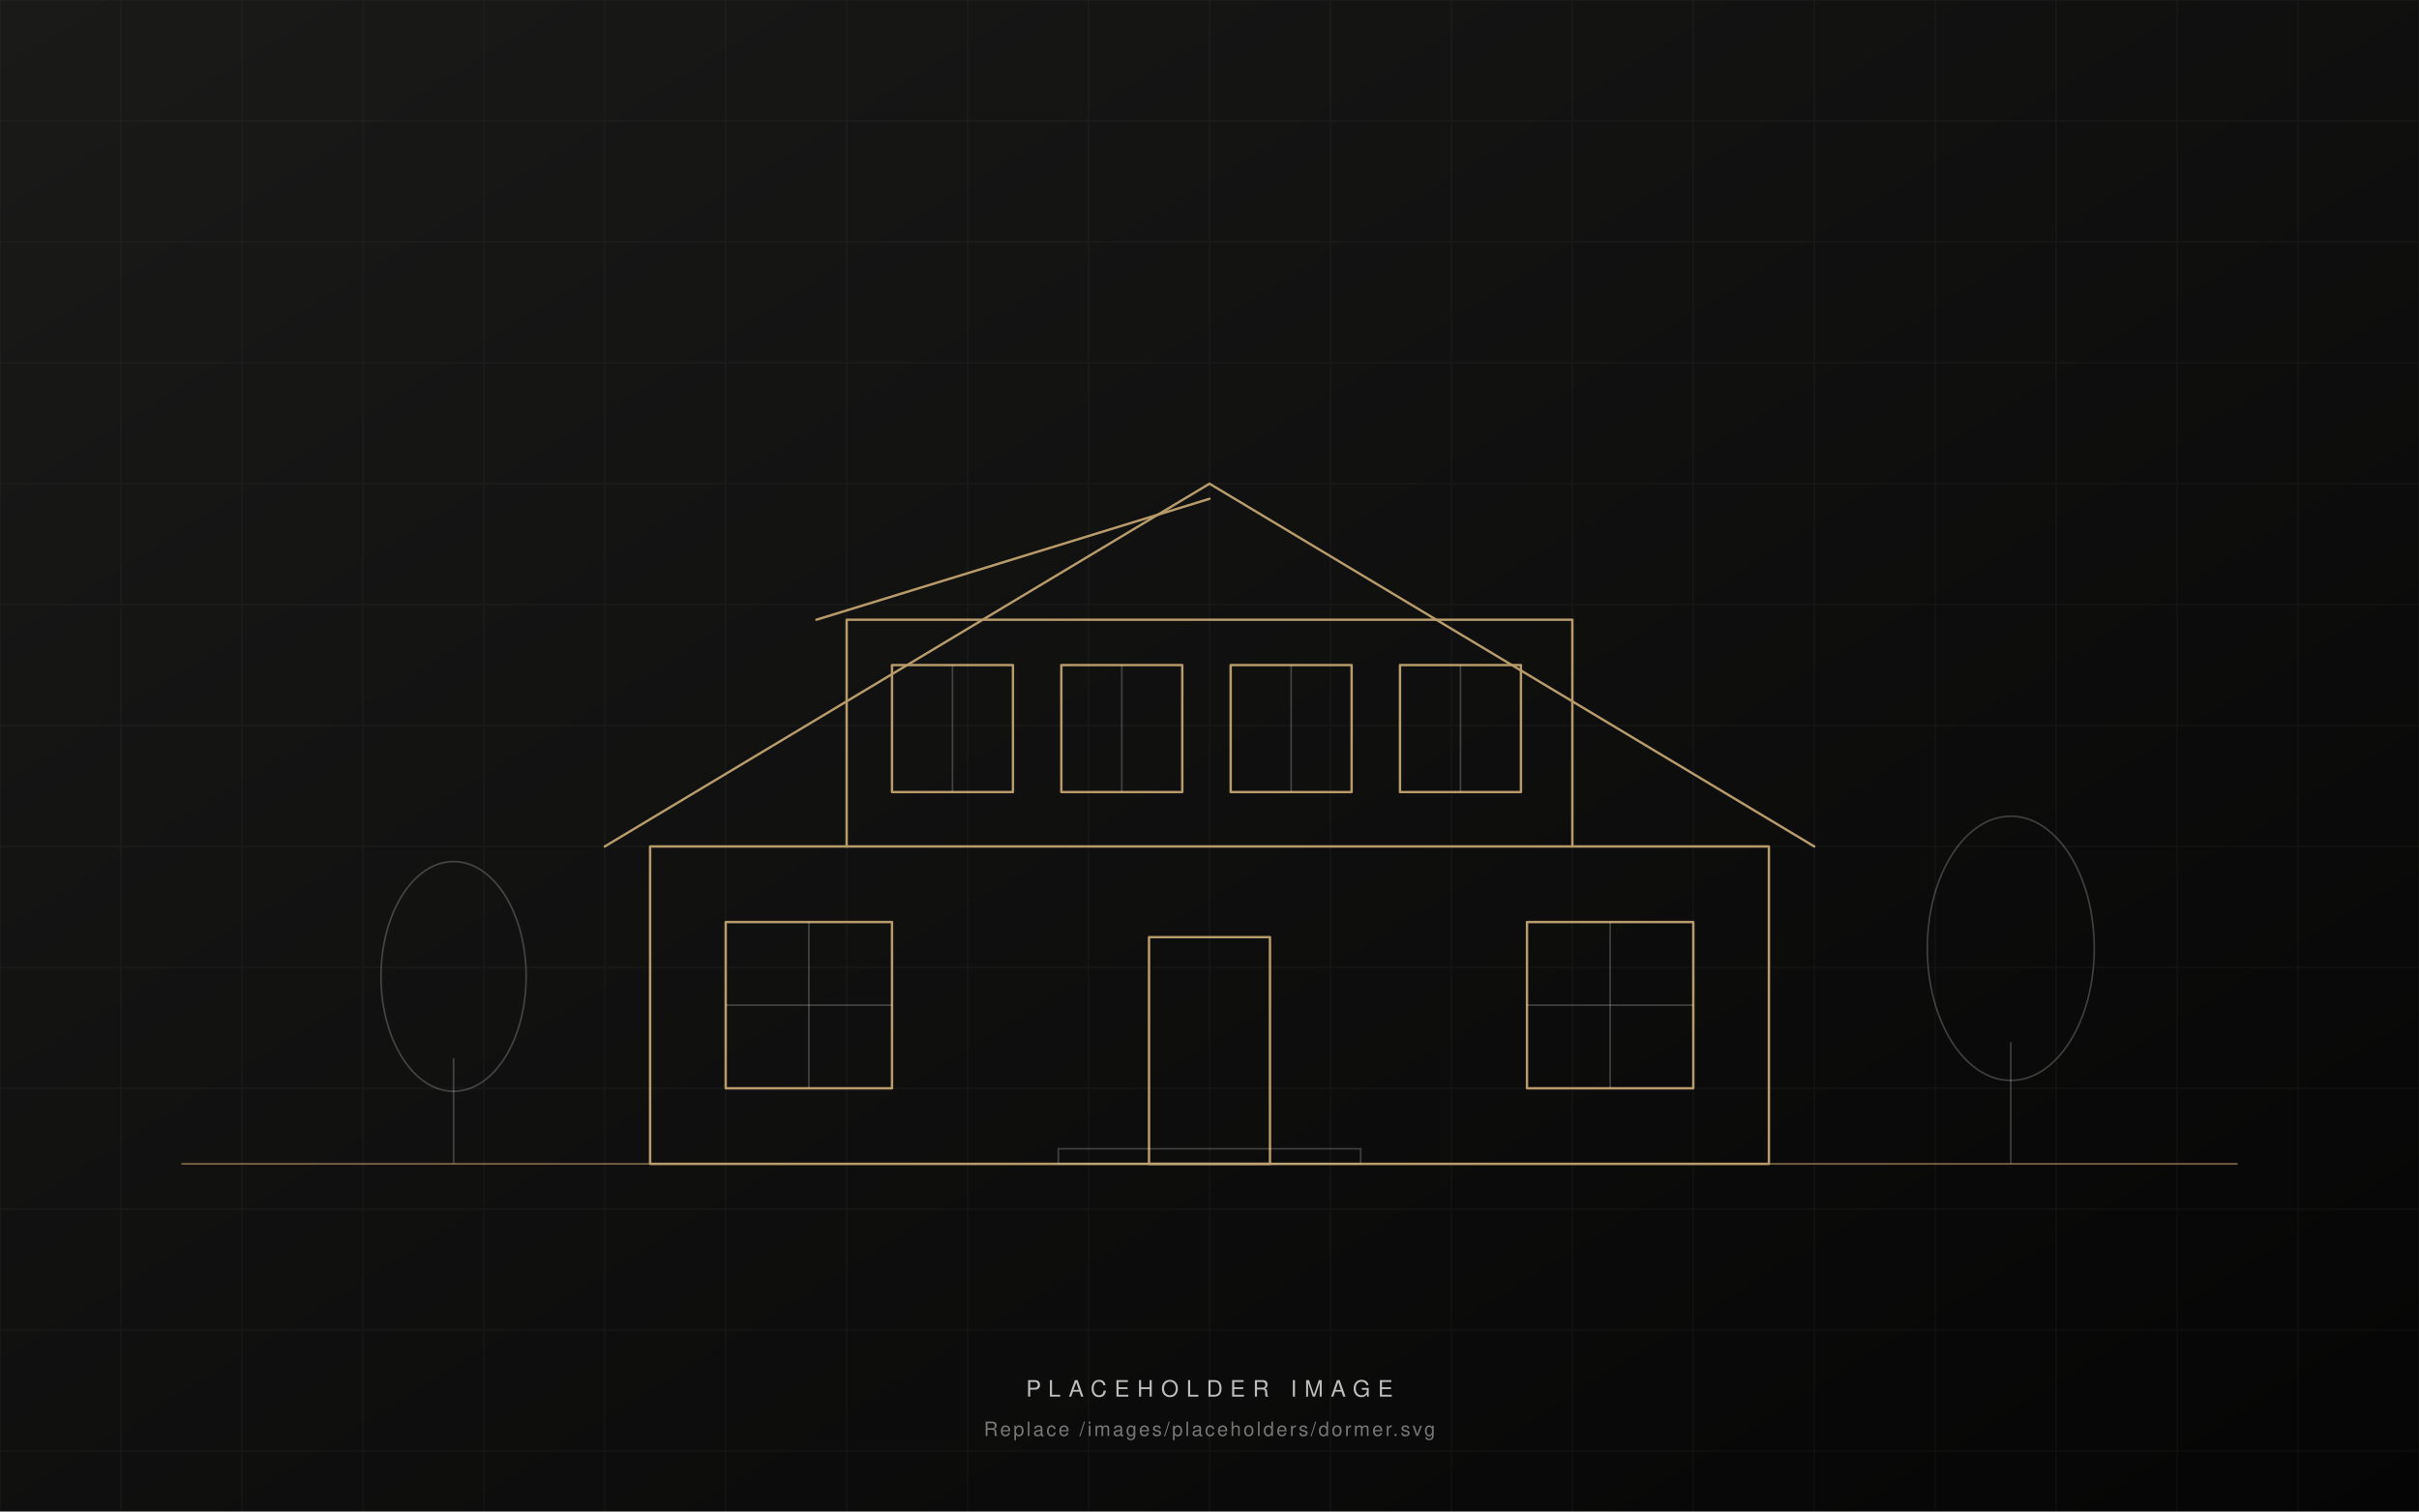
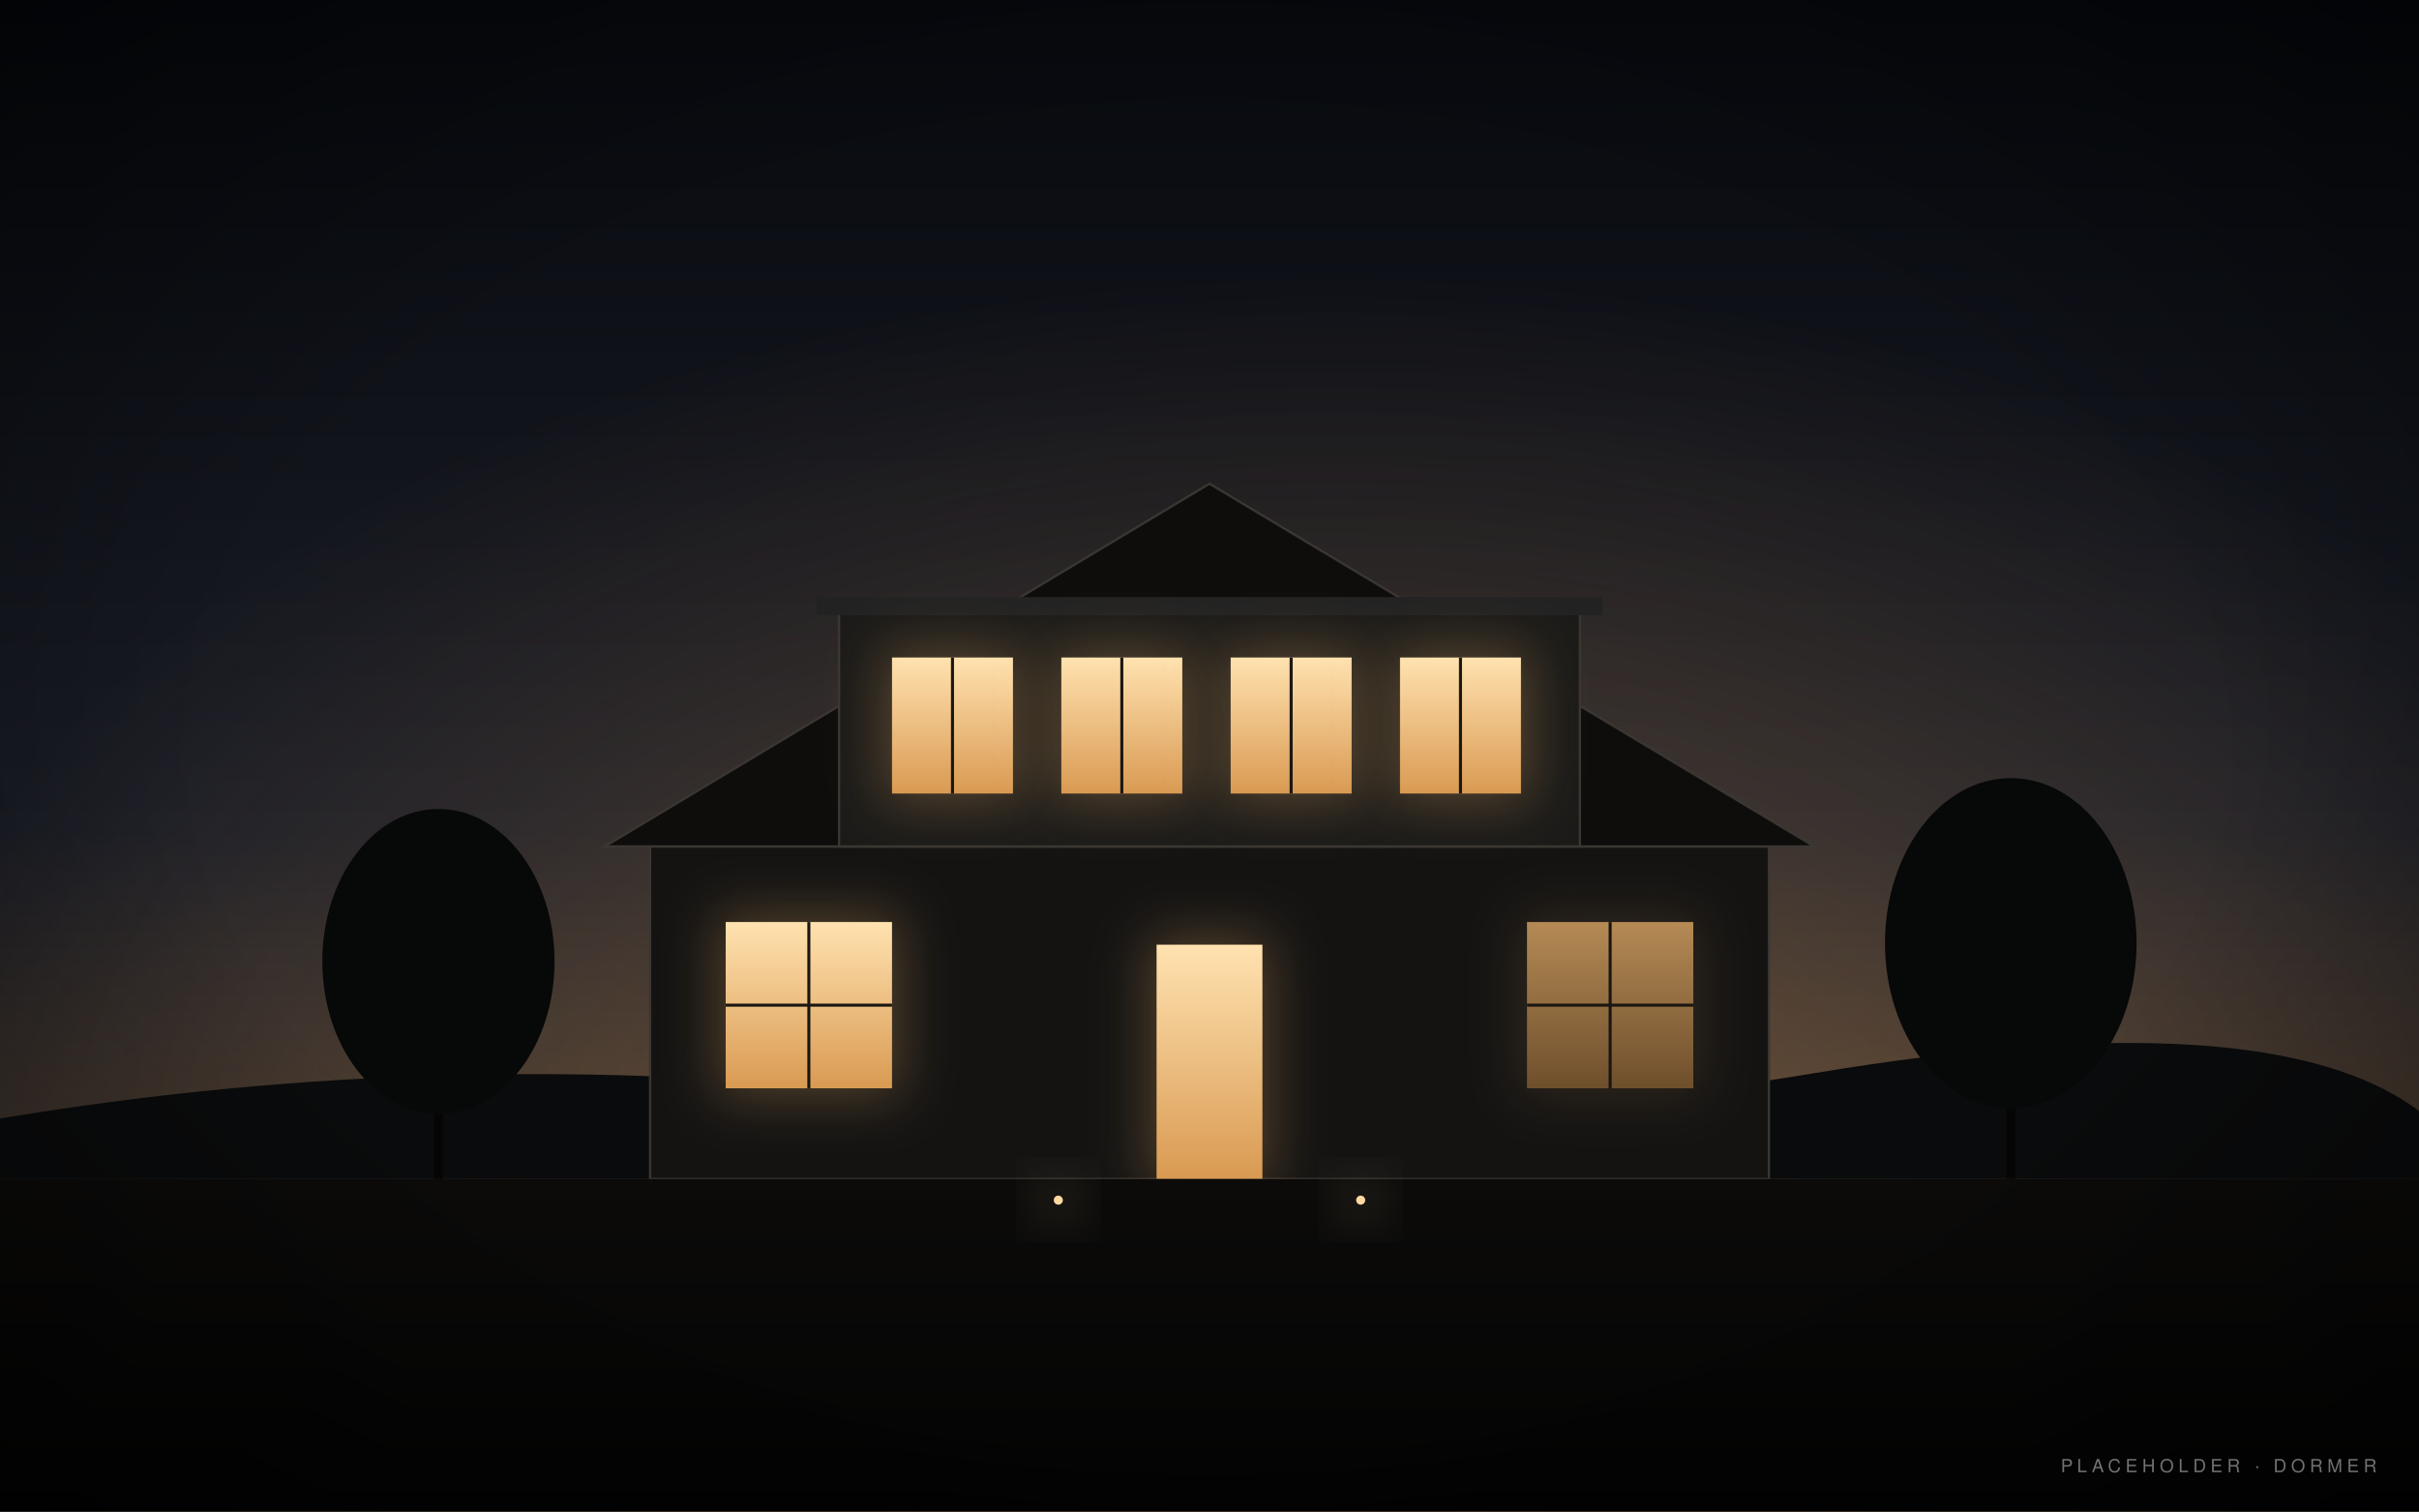
<svg xmlns="http://www.w3.org/2000/svg" viewBox="0 0 1600 1000" preserveAspectRatio="xMidYMid slice" role="img">
  <defs>
-     <linearGradient id="bg" x1="0" y1="0" x2="1" y2="1">
-       <stop offset="0" stop-color="#1A1A19" />
-       <stop offset="1" stop-color="#050505" />
+     <linearGradient id="skyFull" x1="0" y1="0" x2="0" y2="1">
+       <stop offset="0" stop-color="#07090e" />
+       <stop offset="0.55" stop-color="#1a1d26" />
+       <stop offset="0.85" stop-color="#4a3a2c" />
+       <stop offset="1" stop-color="#6e5238" />
    </linearGradient>
+     <linearGradient id="sky" x1="0" y1="0" x2="0" y2="1">
+       <stop offset="0" stop-color="#1c2230" />
+       <stop offset="0.7" stop-color="#5b4632" />
+       <stop offset="1" stop-color="#8a6644" />
+     </linearGradient>
+     <linearGradient id="warm" x1="0" y1="0" x2="0" y2="1">
+       <stop offset="0" stop-color="#ffe2b0" />
+       <stop offset="1" stop-color="#d99a52" />
+     </linearGradient>
+     <linearGradient id="warmDim" x1="0" y1="0" x2="0" y2="1">
+       <stop offset="0" stop-color="#b58a55" />
+       <stop offset="1" stop-color="#6e4f2c" />
+     </linearGradient>
+     <linearGradient id="groundG" x1="0" y1="0" x2="0" y2="1">
+       <stop offset="0" stop-color="#0c0b0a" />
+       <stop offset="1" stop-color="#030303" />
+     </linearGradient>
+     <linearGradient id="poolFade" x1="0" y1="0" x2="0" y2="1">
+       <stop offset="0" stop-color="#0b1418" stop-opacity="0" />
+       <stop offset="1" stop-color="#05080a" stop-opacity="0.9" />
+     </linearGradient>
+     <linearGradient id="wall" x1="0" y1="0" x2="0" y2="1">
+       <stop offset="0" stop-color="#1d1813" />
+       <stop offset="1" stop-color="#2c241b" />
+     </linearGradient>
+     <linearGradient id="floor" x1="0" y1="0" x2="0" y2="1">
+       <stop offset="0" stop-color="#2b2219" />
+       <stop offset="1" stop-color="#0d0a07" />
+     </linearGradient>
+     <radialGradient id="horizonGlow" cx="0.55" cy="0.78" r="0.6">
+       <stop offset="0" stop-color="#d79a5c" stop-opacity="0.35" />
+       <stop offset="1" stop-color="#d79a5c" stop-opacity="0" />
+     </radialGradient>
+     <filter id="bloom" x="-50%" y="-50%" width="200%" height="200%">
+       <feGaussianBlur stdDeviation="18" />
+     </filter>
+     <filter id="soft">
+       <feGaussianBlur stdDeviation="3" />
+     </filter>
+     <radialGradient id="vignette" cx="0.5" cy="0.5" r="0.75">
+       <stop offset="0.55" stop-color="#000" stop-opacity="0" />
+       <stop offset="1" stop-color="#000" stop-opacity="0.65" />
+     </radialGradient>
  </defs>
-   <rect width="1600" height="1000" fill="url(#bg)" />
-   <path d="M0 0V1000M80 0V1000M160 0V1000M240 0V1000M320 0V1000M400 0V1000M480 0V1000M560 0V1000M640 0V1000M720 0V1000M800 0V1000M880 0V1000M960 0V1000M1040 0V1000M1120 0V1000M1200 0V1000M1280 0V1000M1360 0V1000M1440 0V1000M1520 0V1000M1600 0V1000M0 0H1600M0 80H1600M0 160H1600M0 240H1600M0 320H1600M0 400H1600M0 480H1600M0 560H1600M0 640H1600M0 720H1600M0 800H1600M0 880H1600M0 960H1600" stroke="#F8F8F6" stroke-opacity="0.035" stroke-width="1" />
+   <rect width="1600" height="1000" fill="#050505" />
  <g transform="translate(0 0) scale(1)">
-     <rect x="430" y="560" width="740" height="210" fill="none" stroke="#B89B6A" stroke-width="1.6" stroke-linejoin="round" stroke-linecap="round" />
-     <polyline points="400,560 800,320 1200,560" fill="none" stroke="#B89B6A" stroke-width="1.6" stroke-linejoin="round" stroke-linecap="round" />
-     <polyline points="560,560 560,410 1040,410 1040,560" fill="none" stroke="#B89B6A" stroke-width="1.6" stroke-linejoin="round" stroke-linecap="round" />
-     <line x1="540" y1="410" x2="800" y2="330" fill="none" stroke="#B89B6A" stroke-width="1.6" stroke-linejoin="round" stroke-linecap="round" />
-     <rect x="590" y="440" width="80" height="84" fill="none" stroke="#B89B6A" stroke-width="1.6" stroke-linejoin="round" stroke-linecap="round" />
-     <line x1="630" y1="440" x2="630" y2="524" fill="none" stroke="#F8F8F6" stroke-opacity="0.22" stroke-width="1.1" />
-     <rect x="702" y="440" width="80" height="84" fill="none" stroke="#B89B6A" stroke-width="1.6" stroke-linejoin="round" stroke-linecap="round" />
-     <line x1="742" y1="440" x2="742" y2="524" fill="none" stroke="#F8F8F6" stroke-opacity="0.22" stroke-width="1.1" />
-     <rect x="814" y="440" width="80" height="84" fill="none" stroke="#B89B6A" stroke-width="1.6" stroke-linejoin="round" stroke-linecap="round" />
-     <line x1="854" y1="440" x2="854" y2="524" fill="none" stroke="#F8F8F6" stroke-opacity="0.22" stroke-width="1.1" />
-     <rect x="926" y="440" width="80" height="84" fill="none" stroke="#B89B6A" stroke-width="1.6" stroke-linejoin="round" stroke-linecap="round" />
-     <line x1="966" y1="440" x2="966" y2="524" fill="none" stroke="#F8F8F6" stroke-opacity="0.22" stroke-width="1.1" />
-     <rect x="480" y="610" width="110" height="110" fill="none" stroke="#B89B6A" stroke-width="1.6" stroke-linejoin="round" stroke-linecap="round" />
-     <line x1="535" y1="610" x2="535" y2="720" fill="none" stroke="#F8F8F6" stroke-opacity="0.22" stroke-width="1.1" />
-     <line x1="480" y1="665" x2="590" y2="665" fill="none" stroke="#F8F8F6" stroke-opacity="0.22" stroke-width="1.1" />
-     <rect x="1010" y="610" width="110" height="110" fill="none" stroke="#B89B6A" stroke-width="1.6" stroke-linejoin="round" stroke-linecap="round" />
-     <line x1="1065" y1="610" x2="1065" y2="720" fill="none" stroke="#F8F8F6" stroke-opacity="0.22" stroke-width="1.1" />
-     <line x1="1010" y1="665" x2="1120" y2="665" fill="none" stroke="#F8F8F6" stroke-opacity="0.22" stroke-width="1.1" />
-     <rect x="760" y="620" width="80" height="150" fill="none" stroke="#B89B6A" stroke-width="1.6" stroke-linejoin="round" stroke-linecap="round" />
-     <rect x="700" y="760" width="200" height="10" fill="none" stroke="#F8F8F6" stroke-opacity="0.22" stroke-width="1.1" />
-     <line x1="300" y1="770" x2="300" y2="700" fill="none" stroke="#F8F8F6" stroke-opacity="0.22" stroke-width="1.1" />
-     <ellipse cx="300" cy="646" rx="48" ry="76" fill="none" stroke="#F8F8F6" stroke-opacity="0.22" stroke-width="1.1" />
-     <line x1="1330" y1="770" x2="1330" y2="689.5" fill="none" stroke="#F8F8F6" stroke-opacity="0.22" stroke-width="1.1" />
-     <ellipse cx="1330" cy="627.4" rx="55.2" ry="87.4" fill="none" stroke="#F8F8F6" stroke-opacity="0.22" stroke-width="1.1" />
-     <line x1="120" y1="770" x2="1480" y2="770" stroke="#B89B6A" stroke-opacity="0.6" stroke-width="1.2" />
+     <rect width="1600" height="1000" fill="url(#skyFull)" />
+     <rect width="1600" height="1000" fill="url(#horizonGlow)" />
+     <path d="M0 740 Q300 690 600 725 T1200 710 T1600 735 V780 H0 Z" fill="#0a0b0c" />
+     <rect x="287" y="708" width="6" height="72" fill="#050505" />
+     <ellipse cx="290" cy="636" rx="76.8" ry="100.8" fill="#070808" />
+     <rect x="1327" y="702" width="6" height="78" fill="#050505" />
+     <ellipse cx="1330" cy="624" rx="83.2" ry="109.2" fill="#070808" />
+     <rect x="430" y="560" width="740" height="220" fill="#141312" stroke="#3a3632" stroke-width="1.5" />
+     <polygon points="400,560 800,320 1200,560" fill="#0e0d0c" stroke="#3a3632" stroke-width="1.5" />
+     <polygon points="555,560 555,405 1045,405 1045,560" fill="#1b1a18" stroke="#3a3632" stroke-width="1.5" />
+     <rect x="540" y="395" width="520" height="12" fill="#222" />
+     <rect x="584" y="429" width="92" height="102" fill="#f0b46a" opacity="0.28" filter="url(#bloom)" />
+     <rect x="590" y="435" width="80" height="90" fill="url(#warm)" />
+     <rect x="629" y="435" width="2" height="90" fill="#1a1611" />
+     <rect x="696" y="429" width="92" height="102" fill="#f0b46a" opacity="0.28" filter="url(#bloom)" />
+     <rect x="702" y="435" width="80" height="90" fill="url(#warm)" />
+     <rect x="741" y="435" width="2" height="90" fill="#1a1611" />
+     <rect x="808" y="429" width="92" height="102" fill="#f0b46a" opacity="0.28" filter="url(#bloom)" />
+     <rect x="814" y="435" width="80" height="90" fill="url(#warm)" />
+     <rect x="853" y="435" width="2" height="90" fill="#1a1611" />
+     <rect x="920" y="429" width="92" height="102" fill="#f0b46a" opacity="0.28" filter="url(#bloom)" />
+     <rect x="926" y="435" width="80" height="90" fill="url(#warm)" />
+     <rect x="965" y="435" width="2" height="90" fill="#1a1611" />
+     <rect x="474" y="604" width="122" height="122" fill="#f0b46a" opacity="0.28" filter="url(#bloom)" />
+     <rect x="480" y="610" width="110" height="110" fill="url(#warm)" />
+     <rect x="534" y="610" width="2" height="110" fill="#1a1611" />
+     <rect x="480" y="664" width="110" height="2" fill="#1a1611" />
+     <rect x="1004" y="604" width="122" height="122" fill="#f0b46a" opacity="0.12" filter="url(#bloom)" />
+     <rect x="1010" y="610" width="110" height="110" fill="url(#warmDim)" />
+     <rect x="1064" y="610" width="2" height="110" fill="#1a1611" />
+     <rect x="1010" y="664" width="110" height="2" fill="#1a1611" />
+     <rect x="759" y="619" width="82" height="167" fill="#f0b46a" opacity="0.28" filter="url(#bloom)" />
+     <rect x="765" y="625" width="70" height="155" fill="url(#warm)" />
+     <rect x="0" y="780" width="1600" height="220" fill="url(#groundG)" />
+     <circle cx="700" cy="794" r="3" fill="#ffd9a0" />
+     <circle cx="700" cy="794" r="14" fill="#ffd9a0" opacity="0.18" filter="url(#bloom)" />
+     <circle cx="900" cy="794" r="3" fill="#ffd9a0" />
+     <circle cx="900" cy="794" r="14" fill="#ffd9a0" opacity="0.18" filter="url(#bloom)" />
  </g>
-   <g font-family="Helvetica, Arial, sans-serif" fill="#F8F8F6">
-     <text x="800" y="924" text-anchor="middle" font-size="15" letter-spacing="5" fill-opacity="0.75">PLACEHOLDER IMAGE</text>
-     <text x="800" y="950" text-anchor="middle" font-size="13" letter-spacing="1.5" fill-opacity="0.45">Replace /images/placeholders/dormer.svg</text>
-   </g>
+   <rect width="1600" height="1000" fill="url(#vignette)" />
+   <text x="1572" y="974" text-anchor="end" font-family="Helvetica, Arial, sans-serif" font-size="12" letter-spacing="3" fill="#f8f8f6" fill-opacity="0.45">PLACEHOLDER · DORMER</text>
</svg>
